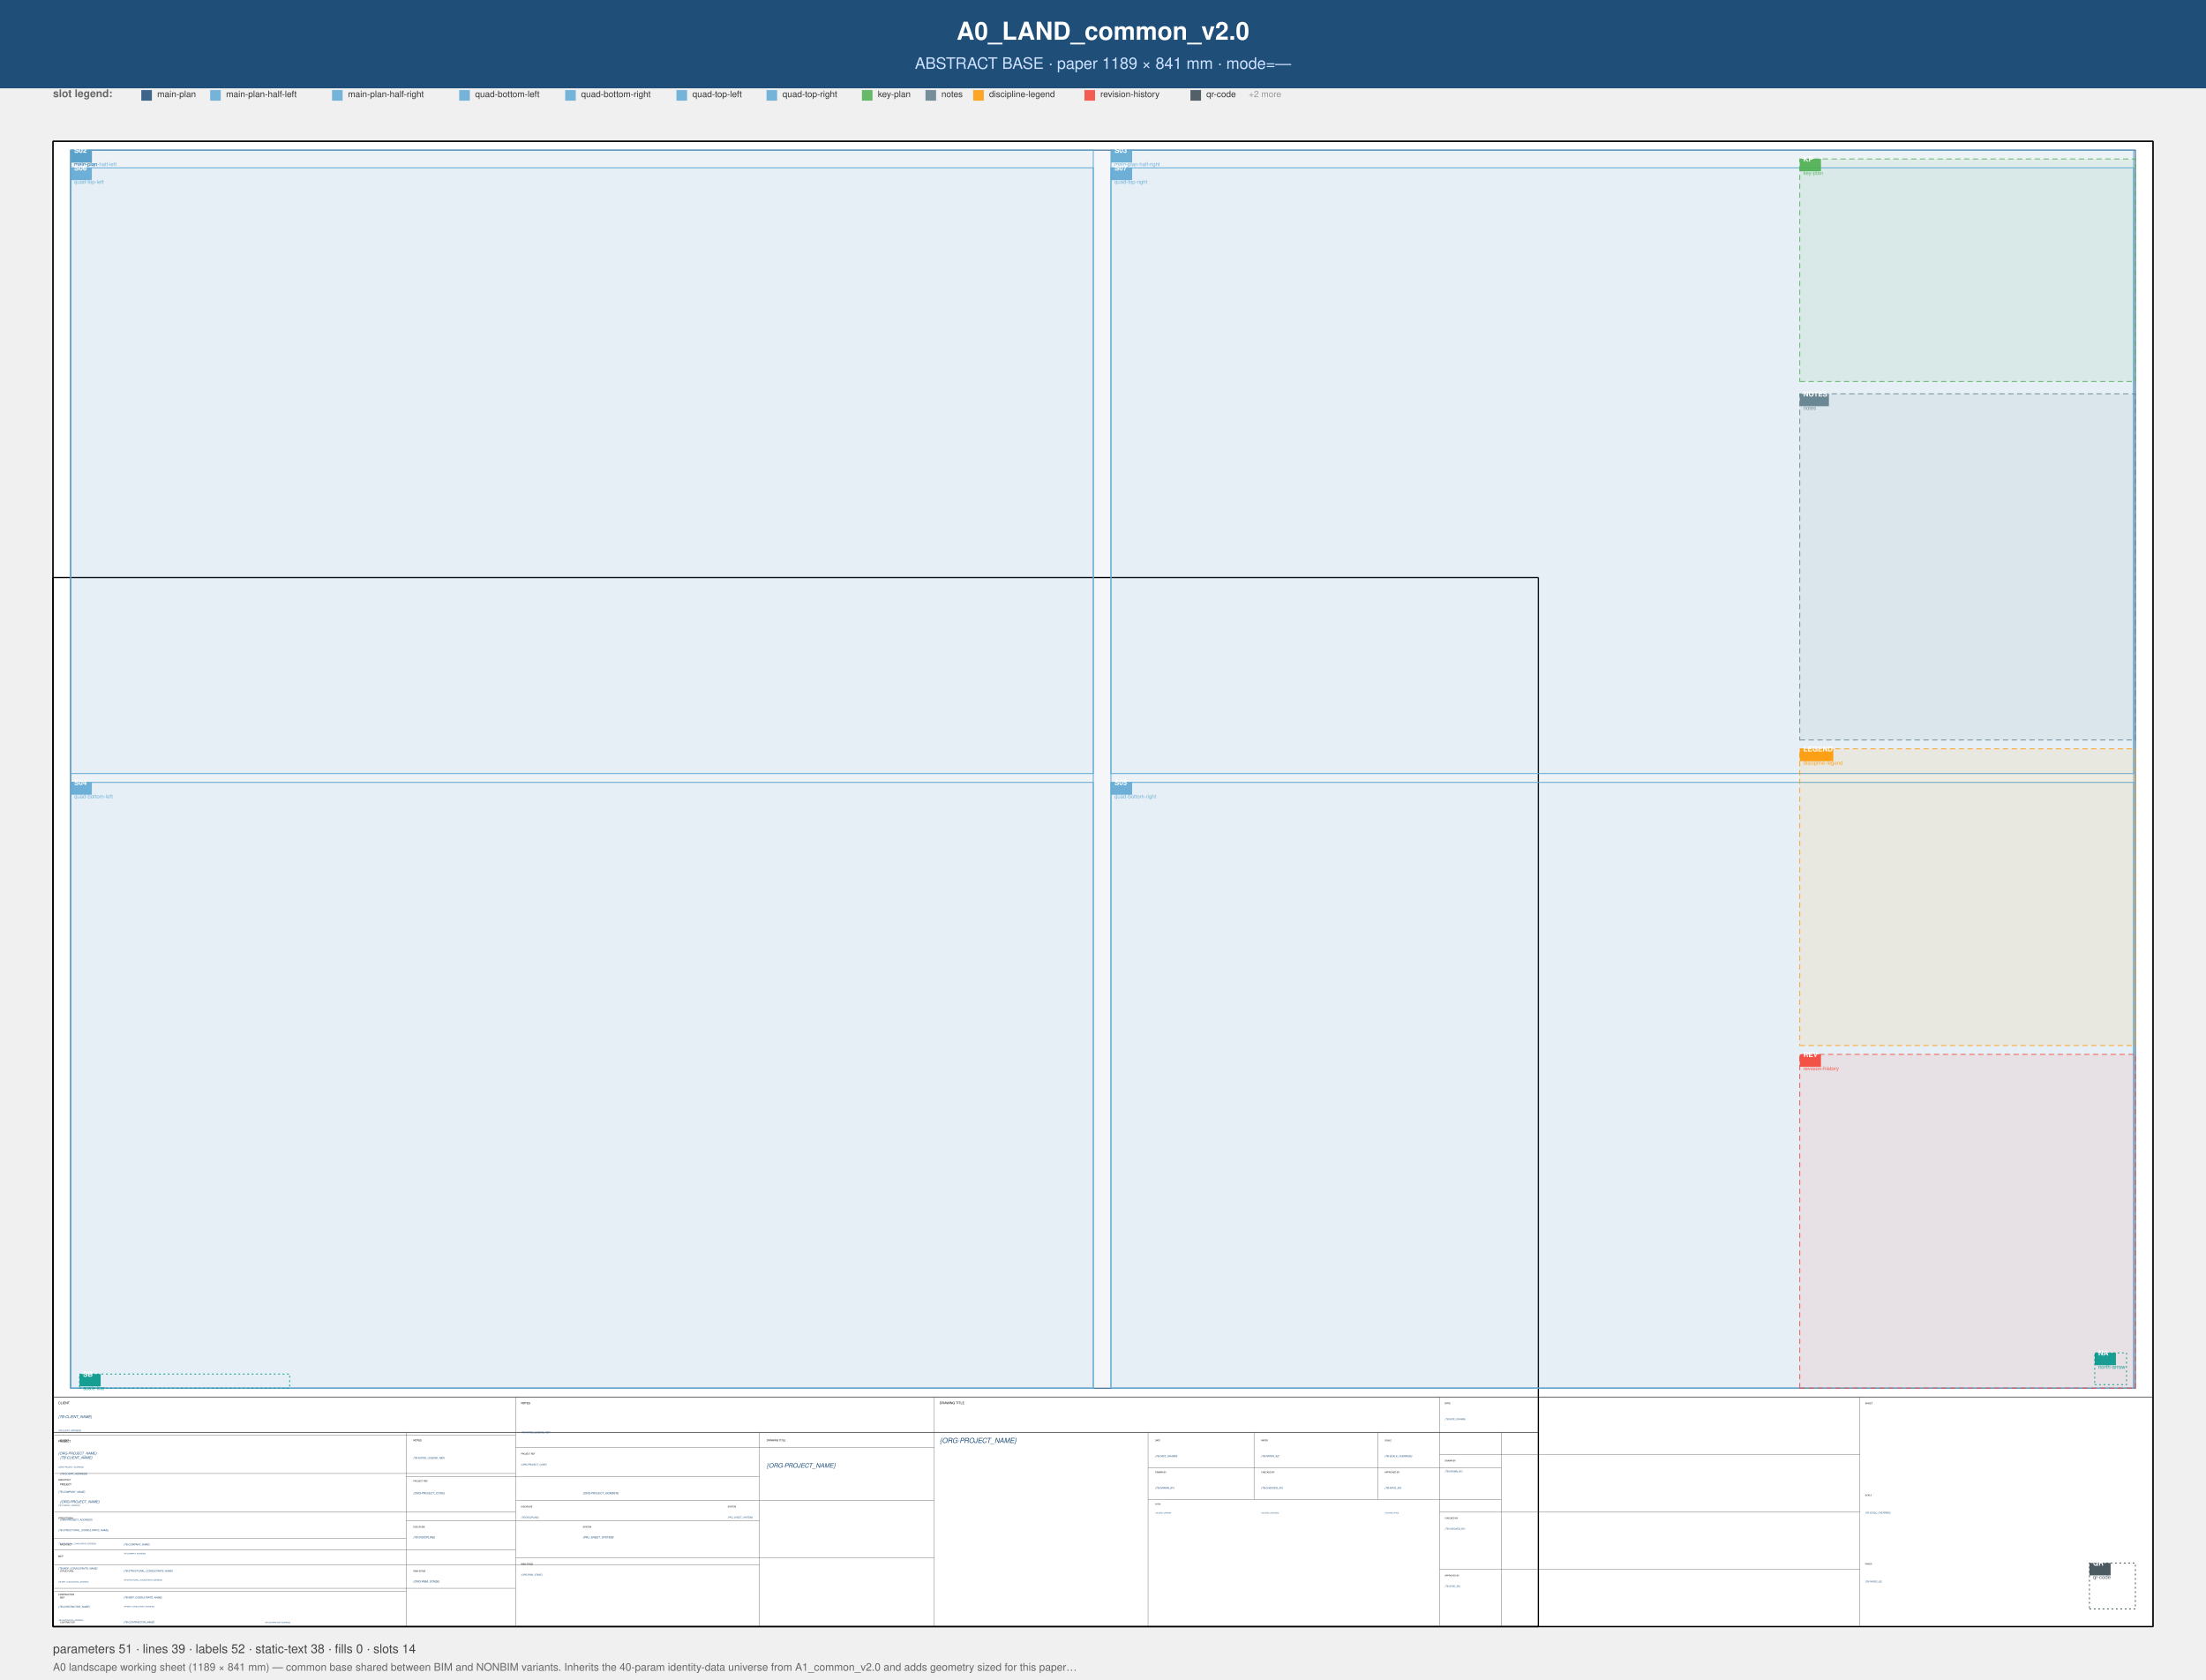
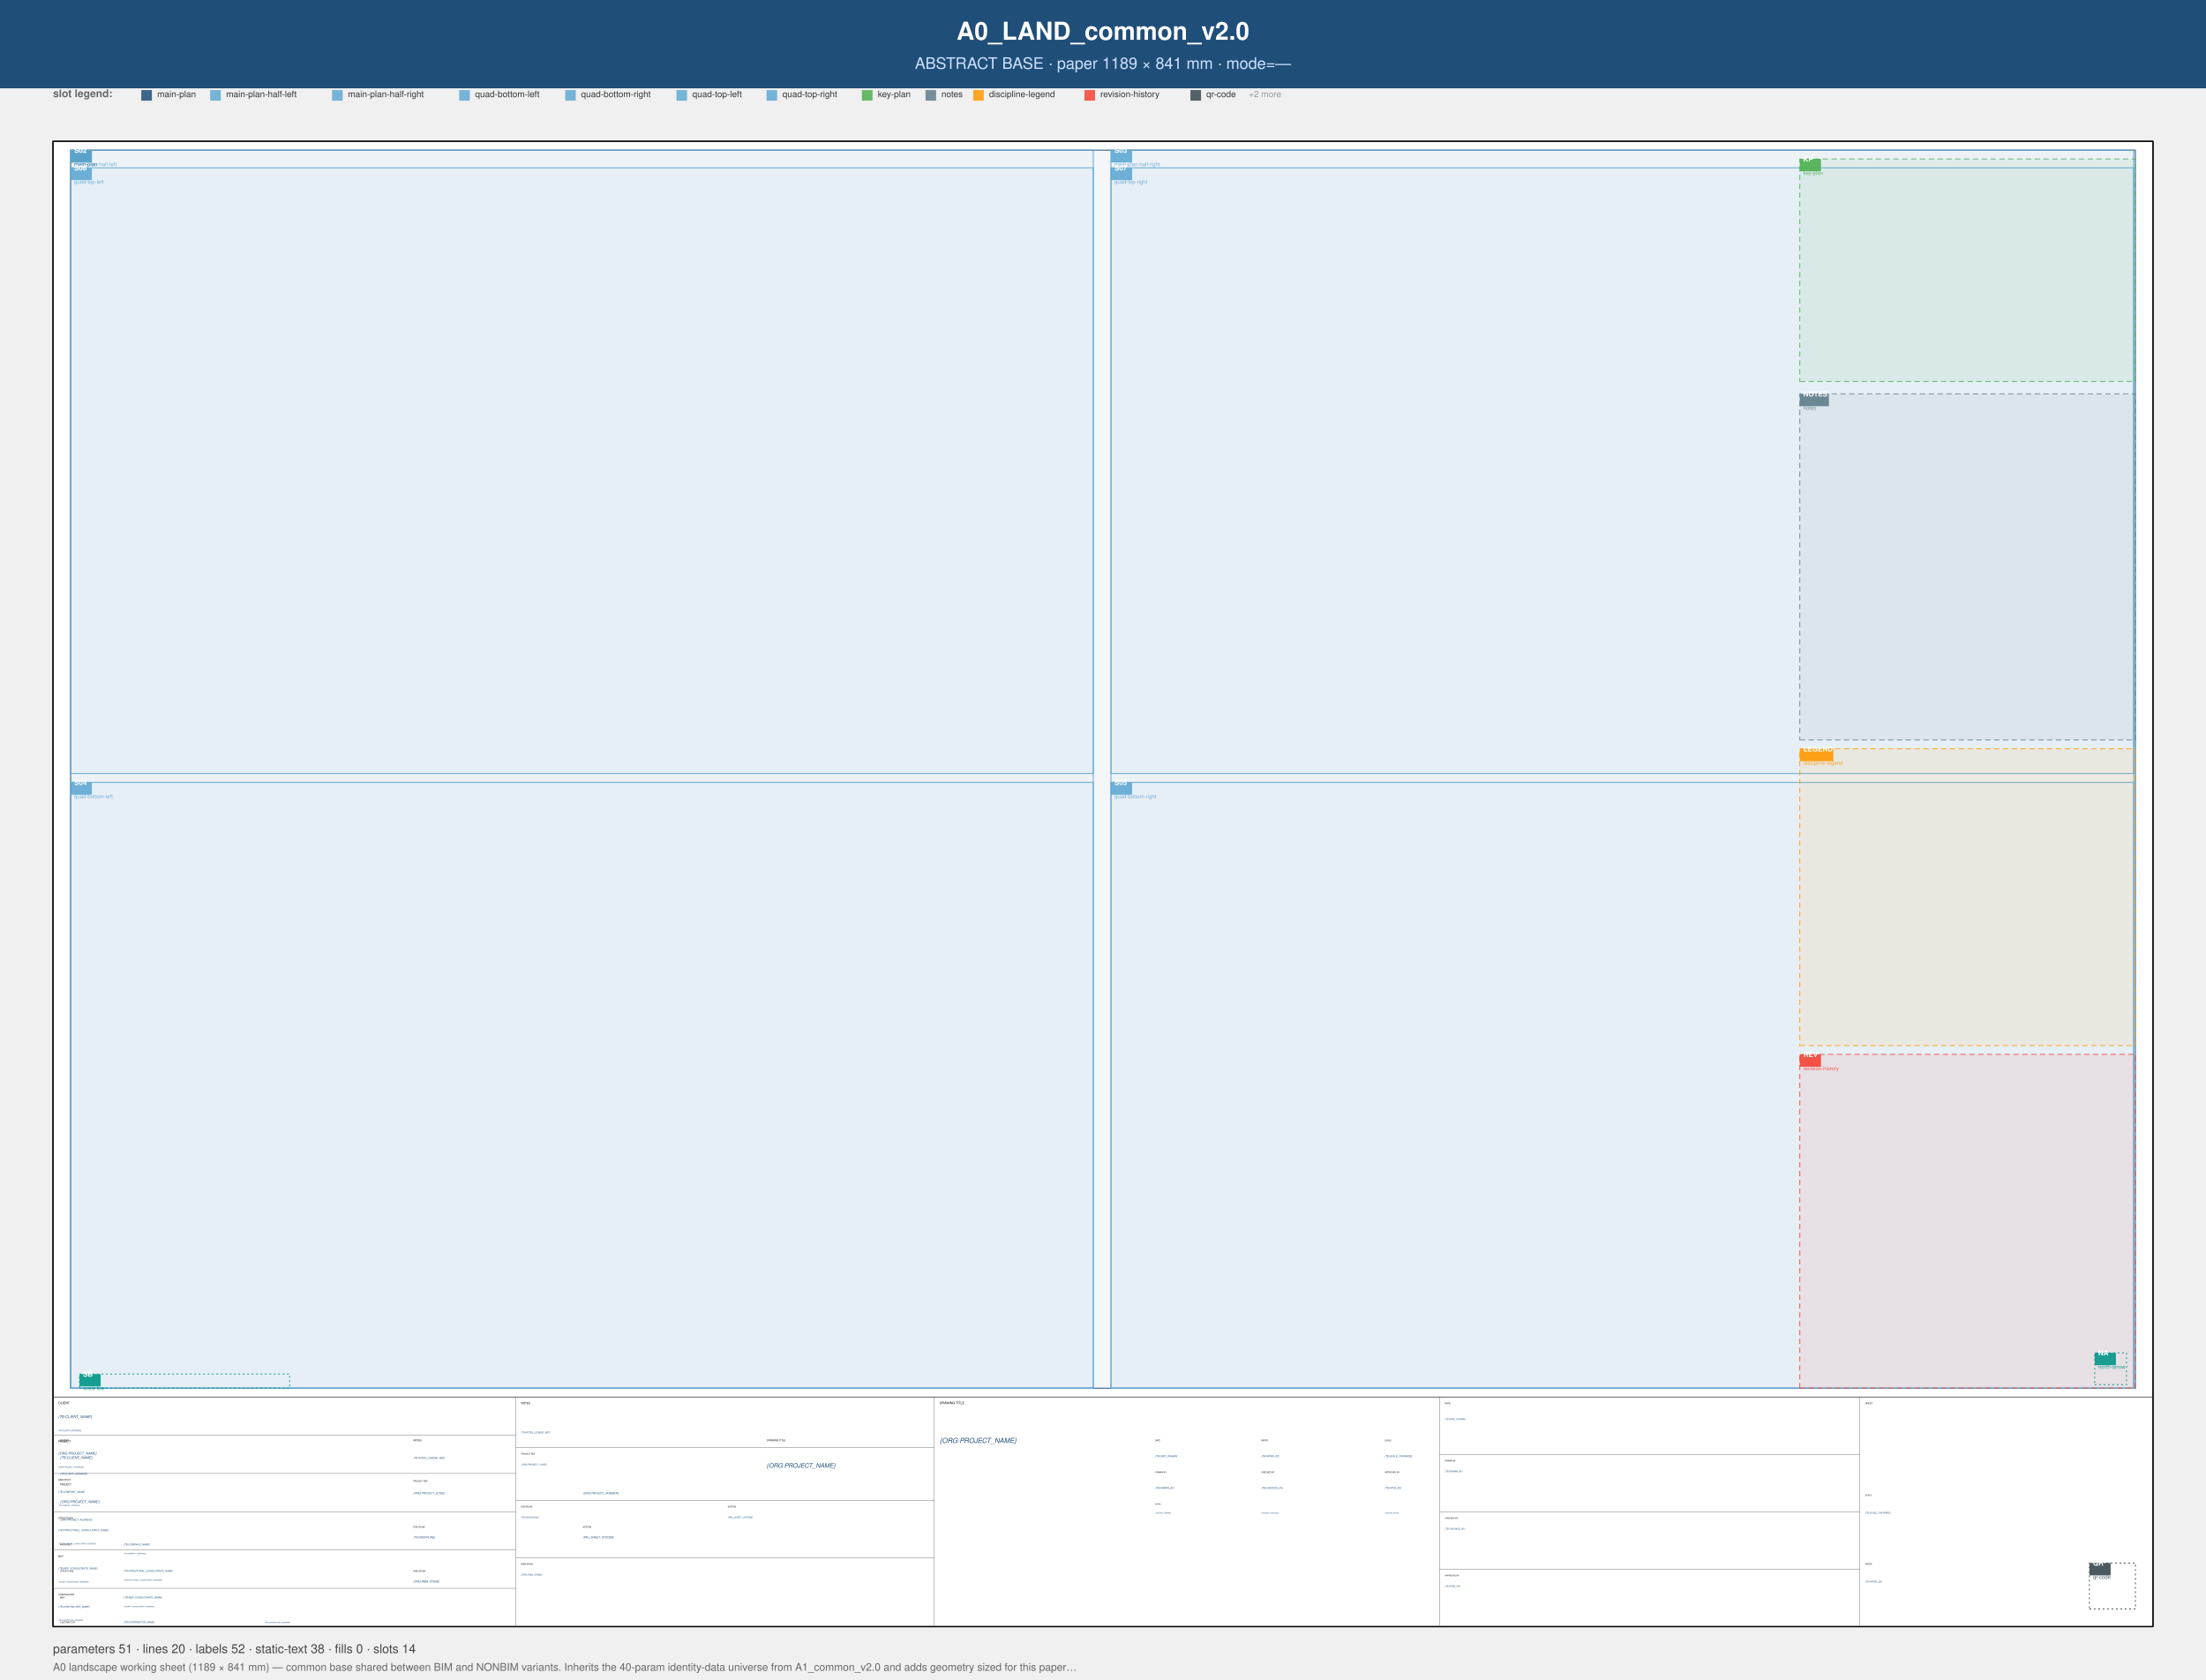
<svg xmlns="http://www.w3.org/2000/svg" viewBox="0 0 1249 951" width="1249mm" height="951mm" style="background:#fafafa;font-family:Helvetica,Arial,sans-serif;">
  <rect x="0" y="0" width="1249" height="50" fill="#1F4E79" />
  <text x="624.5" y="22.5" text-anchor="middle" fill="#fff" font-size="14" font-weight="bold">A0_LAND_common_v2.0</text>
  <text x="624.5" y="39.0" text-anchor="middle" fill="#cfe2ff" font-size="9">ABSTRACT BASE   ·   paper 1189 × 841 mm   ·   mode=—</text>
  <g transform="translate(30,921) scale(1,-1)">
    <rect x="0" y="0" width="1189" height="841" fill="#ffffff" stroke="#1a1a1a" stroke-width="0.6" />
-     <line x1="0" y1="0" x2="841" y2="0" stroke="#000" stroke-width="0.7" />
-     <line x1="841" y1="0" x2="841" y2="594" stroke="#000" stroke-width="0.7" />
-     <line x1="841" y1="594" x2="0" y2="594" stroke="#000" stroke-width="0.7" />
-     <line x1="0" y1="594" x2="0" y2="0" stroke="#000" stroke-width="0.7" />
-     <line x1="0" y1="110" x2="841" y2="110" stroke="#222" stroke-width="0.35" />
-     <line x1="200" y1="0" x2="200" y2="110" stroke="#444" stroke-width="0.18" />
-     <line x1="400" y1="0" x2="400" y2="110" stroke="#444" stroke-width="0.18" />
-     <line x1="620" y1="0" x2="620" y2="110" stroke="#444" stroke-width="0.18" />
-     <line x1="820" y1="0" x2="820" y2="110" stroke="#444" stroke-width="0.18" />
-     <line x1="0" y1="50" x2="200" y2="50" stroke="#444" stroke-width="0.18" />
-     <line x1="0" y1="35" x2="200" y2="35" stroke="#444" stroke-width="0.18" />
-     <line x1="0" y1="20" x2="200" y2="20" stroke="#444" stroke-width="0.18" />
-     <line x1="200" y1="85" x2="400" y2="85" stroke="#444" stroke-width="0.18" />
-     <line x1="200" y1="60" x2="400" y2="60" stroke="#444" stroke-width="0.18" />
-     <line x1="200" y1="35" x2="400" y2="35" stroke="#444" stroke-width="0.18" />
-     <line x1="620" y1="90" x2="820" y2="90" stroke="#444" stroke-width="0.18" />
-     <line x1="620" y1="72" x2="820" y2="72" stroke="#444" stroke-width="0.18" />
-     <line x1="680" y1="72" x2="680" y2="110" stroke="#444" stroke-width="0.18" />
-     <line x1="750" y1="72" x2="750" y2="110" stroke="#444" stroke-width="0.18" />
    <line x1="0" y1="0" x2="1189" y2="0" stroke="#000" stroke-width="0.7" />
    <line x1="1189" y1="0" x2="1189" y2="841" stroke="#000" stroke-width="0.7" />
    <line x1="1189" y1="841" x2="0" y2="841" stroke="#000" stroke-width="0.7" />
    <line x1="0" y1="841" x2="0" y2="0" stroke="#000" stroke-width="0.7" />
    <line x1="0" y1="130" x2="1189" y2="130" stroke="#222" stroke-width="0.35" />
    <line x1="262" y1="0" x2="262" y2="130" stroke="#444" stroke-width="0.18" />
    <line x1="499" y1="0" x2="499" y2="130" stroke="#444" stroke-width="0.18" />
    <line x1="785" y1="0" x2="785" y2="130" stroke="#444" stroke-width="0.18" />
    <line x1="1023" y1="0" x2="1023" y2="130" stroke="#444" stroke-width="0.18" />
    <line x1="0" y1="21.7" x2="262" y2="21.7" stroke="#444" stroke-width="0.18" />
    <line x1="0" y1="43.3" x2="262" y2="43.3" stroke="#444" stroke-width="0.18" />
    <line x1="0" y1="65.0" x2="262" y2="65.0" stroke="#444" stroke-width="0.18" />
    <line x1="0" y1="86.7" x2="262" y2="86.7" stroke="#444" stroke-width="0.18" />
    <line x1="0" y1="108.3" x2="262" y2="108.3" stroke="#444" stroke-width="0.18" />
    <line x1="262" y1="39.0" x2="499" y2="39.0" stroke="#444" stroke-width="0.18" />
    <line x1="262" y1="71.5" x2="499" y2="71.5" stroke="#444" stroke-width="0.18" />
    <line x1="262" y1="101.4" x2="499" y2="101.4" stroke="#444" stroke-width="0.18" />
    <line x1="785" y1="32.5" x2="1023" y2="32.5" stroke="#444" stroke-width="0.18" />
    <line x1="785" y1="65.0" x2="1023" y2="65.0" stroke="#444" stroke-width="0.18" />
    <line x1="785" y1="97.5" x2="1023" y2="97.5" stroke="#444" stroke-width="0.18" />
    <g transform="translate(4,105) scale(1,-1)">
      <text x="0" y="0" font-size="1.4" text-anchor="start" fill="#000">CLIENT</text>
    </g>
    <g transform="translate(4,80) scale(1,-1)">
      <text x="0" y="0" font-size="1.4" text-anchor="start" fill="#000">PROJECT</text>
    </g>
    <g transform="translate(4,46) scale(1,-1)">
      <text x="0" y="0" font-size="1.2" text-anchor="start" fill="#000">ARCHITECT</text>
    </g>
    <g transform="translate(4,31) scale(1,-1)">
      <text x="0" y="0" font-size="1.2" text-anchor="start" fill="#000">STRUCTURAL</text>
    </g>
    <g transform="translate(4,16) scale(1,-1)">
      <text x="0" y="0" font-size="1.2" text-anchor="start" fill="#000">MEP</text>
    </g>
    <g transform="translate(4,2) scale(1,-1)">
      <text x="0" y="0" font-size="1.2" text-anchor="start" fill="#000">CONTRACTOR</text>
    </g>
    <g transform="translate(204,105) scale(1,-1)">
      <text x="0" y="0" font-size="1.4" text-anchor="start" fill="#000">NOTES</text>
    </g>
    <g transform="translate(404,105) scale(1,-1)">
      <text x="0" y="0" font-size="1.4" text-anchor="start" fill="#000">DRAWING TITLE</text>
    </g>
    <g transform="translate(204,82) scale(1,-1)">
      <text x="0" y="0" font-size="1.2" text-anchor="start" fill="#000">PROJECT REF.</text>
    </g>
    <g transform="translate(204,56) scale(1,-1)">
      <text x="0" y="0" font-size="1.2" text-anchor="start" fill="#000">DISCIPLINE</text>
    </g>
    <g transform="translate(204,31) scale(1,-1)">
      <text x="0" y="0" font-size="1.2" text-anchor="start" fill="#000">RIBA STAGE</text>
    </g>
    <g transform="translate(624,105) scale(1,-1)">
      <text x="0" y="0" font-size="1.2" text-anchor="start" fill="#000">DATE</text>
    </g>
    <g transform="translate(684,105) scale(1,-1)">
      <text x="0" y="0" font-size="1.2" text-anchor="start" fill="#000">PAPER</text>
    </g>
    <g transform="translate(754,105) scale(1,-1)">
      <text x="0" y="0" font-size="1.2" text-anchor="start" fill="#000">SCALE</text>
    </g>
    <g transform="translate(624,87) scale(1,-1)">
      <text x="0" y="0" font-size="1.2" text-anchor="start" fill="#000">DRAWN BY</text>
    </g>
    <g transform="translate(684,87) scale(1,-1)">
      <text x="0" y="0" font-size="1.2" text-anchor="start" fill="#000">CHECKED BY</text>
    </g>
    <g transform="translate(754,87) scale(1,-1)">
      <text x="0" y="0" font-size="1.2" text-anchor="start" fill="#000">APPROVED BY</text>
    </g>
    <g transform="translate(624,69) scale(1,-1)">
      <text x="0" y="0" font-size="1.0" text-anchor="start" fill="#000">DATES</text>
    </g>
    <g transform="translate(300,56) scale(1,-1)">
      <text x="0" y="0" font-size="1.2" text-anchor="start" fill="#000">SYSTEM</text>
    </g>
    <g transform="translate(3,126) scale(1,-1)">
      <text x="0" y="0" font-size="1.82" text-anchor="start" fill="#000">CLIENT</text>
    </g>
    <g transform="translate(3,104.3333) scale(1,-1)">
      <text x="0" y="0" font-size="1.56" text-anchor="start" fill="#000">PROJECT</text>
    </g>
    <g transform="translate(3,82.66667) scale(1,-1)">
      <text x="0" y="0" font-size="1.3" text-anchor="start" fill="#000">ARCHITECT</text>
    </g>
    <g transform="translate(3,61.0) scale(1,-1)">
      <text x="0" y="0" font-size="1.3" text-anchor="start" fill="#000">STRUCTURAL</text>
    </g>
    <g transform="translate(3,39.33333) scale(1,-1)">
      <text x="0" y="0" font-size="1.3" text-anchor="start" fill="#000">MEP</text>
    </g>
    <g transform="translate(3,17.66667) scale(1,-1)">
      <text x="0" y="0" font-size="1.3" text-anchor="start" fill="#000">CONTRACTOR</text>
    </g>
    <g transform="translate(265,126) scale(1,-1)">
      <text x="0" y="0" font-size="1.56" text-anchor="start" fill="#000">NOTES</text>
    </g>
    <g transform="translate(265,97.4) scale(1,-1)">
      <text x="0" y="0" font-size="1.17" text-anchor="start" fill="#000">PROJECT REF</text>
    </g>
    <g transform="translate(265,67.5) scale(1,-1)">
      <text x="0" y="0" font-size="1.17" text-anchor="start" fill="#000">DISCIPLINE</text>
    </g>
    <g transform="translate(265,35.0) scale(1,-1)">
      <text x="0" y="0" font-size="1.17" text-anchor="start" fill="#000">RIBA STAGE</text>
    </g>
    <g transform="translate(502,126) scale(1,-1)">
      <text x="0" y="0" font-size="1.82" text-anchor="start" fill="#000">DRAWING TITLE</text>
    </g>
    <g transform="translate(788,126) scale(1,-1)">
      <text x="0" y="0" font-size="1.3" text-anchor="start" fill="#000">DATE</text>
    </g>
    <g transform="translate(788,93.5) scale(1,-1)">
      <text x="0" y="0" font-size="1.17" text-anchor="start" fill="#000">DRAWN BY</text>
    </g>
    <g transform="translate(788,61.0) scale(1,-1)">
      <text x="0" y="0" font-size="1.17" text-anchor="start" fill="#000">CHECKED BY</text>
    </g>
    <g transform="translate(788,28.5) scale(1,-1)">
      <text x="0" y="0" font-size="1.17" text-anchor="start" fill="#000">APPROVED BY</text>
    </g>
    <g transform="translate(1026,126) scale(1,-1)">
      <text x="0" y="0" font-size="1.3" text-anchor="start" fill="#000">SHEET</text>
    </g>
    <g transform="translate(1026,74.0) scale(1,-1)">
      <text x="0" y="0" font-size="1.17" text-anchor="start" fill="#000">SCALE</text>
    </g>
    <g transform="translate(1026,35.0) scale(1,-1)">
      <text x="0" y="0" font-size="1.17" text-anchor="start" fill="#000">PAPER</text>
    </g>
    <g transform="translate(382,67.5) scale(1,-1)">
      <text x="0" y="0" font-size="1.17" text-anchor="start" fill="#000">SYSTEM</text>
    </g>
    <g transform="translate(4,95) scale(1,-1)">
      <text x="0" y="0" font-size="2.0" text-anchor="start" fill="#1F4E79" font-style="italic">{TB·CLIENT_NAME}</text>
    </g>
    <g transform="translate(4,86) scale(1,-1)">
      <text x="0" y="0" font-size="1.4" text-anchor="start" fill="#1F4E79" font-style="italic">{TB·CLIENT_ADDRESS}</text>
    </g>
    <g transform="translate(4,70) scale(1,-1)">
      <text x="0" y="0" font-size="2.0" text-anchor="start" fill="#1F4E79" font-style="italic">{ORG·PROJECT_NAME}</text>
    </g>
    <g transform="translate(4,60) scale(1,-1)">
      <text x="0" y="0" font-size="1.4" text-anchor="start" fill="#1F4E79" font-style="italic">{ORG·PROJECT_ADDRESS}</text>
    </g>
    <g transform="translate(40,46) scale(1,-1)">
      <text x="0" y="0" font-size="1.4" text-anchor="start" fill="#1F4E79" font-style="italic">{TB·COMPANY_NAME}</text>
    </g>
    <g transform="translate(40,41) scale(1,-1)">
      <text x="0" y="0" font-size="1.0" text-anchor="start" fill="#1F4E79" font-style="italic">{TB·COMPANY_ADDRESS}</text>
    </g>
    <g transform="translate(40,31) scale(1,-1)">
      <text x="0" y="0" font-size="1.4" text-anchor="start" fill="#1F4E79" font-style="italic">{TB·STRUCTURAL_CONSULTANTS_NAME}</text>
    </g>
    <g transform="translate(40,26) scale(1,-1)">
      <text x="0" y="0" font-size="1.0" text-anchor="start" fill="#1F4E79" font-style="italic">{TB·STRUCTURAL_CONSULTANTS_ADDRESS}</text>
    </g>
    <g transform="translate(40,16) scale(1,-1)">
      <text x="0" y="0" font-size="1.4" text-anchor="start" fill="#1F4E79" font-style="italic">{TB·MEP_CONSULTANTS_NAME}</text>
    </g>
    <g transform="translate(40,11) scale(1,-1)">
      <text x="0" y="0" font-size="1.0" text-anchor="start" fill="#1F4E79" font-style="italic">{TB·MEP_CONSULTANTS_ADDRESS}</text>
    </g>
    <g transform="translate(40,2) scale(1,-1)">
      <text x="0" y="0" font-size="1.4" text-anchor="start" fill="#1F4E79" font-style="italic">{TB·CONTRACTOR_NAME}</text>
    </g>
    <g transform="translate(120,2) scale(1,-1)">
      <text x="0" y="0" font-size="1.0" text-anchor="start" fill="#1F4E79" font-style="italic">{TB·CONTRACTOR_ADDRESS}</text>
    </g>
    <g transform="translate(204,75) scale(1,-1)">
      <text x="0" y="0" font-size="1.6" text-anchor="start" fill="#1F4E79" font-style="italic">{ORG·PROJECT_CODE}</text>
    </g>
    <g transform="translate(300,75) scale(1,-1)">
      <text x="0" y="0" font-size="1.6" text-anchor="start" fill="#1F4E79" font-style="italic">{ORG·PROJECT_NUMBER}</text>
    </g>
    <g transform="translate(204,50) scale(1,-1)">
      <text x="0" y="0" font-size="1.6" text-anchor="start" fill="#1F4E79" font-style="italic">{TB·DISCIPLINE}</text>
    </g>
    <g transform="translate(204,25) scale(1,-1)">
      <text x="0" y="0" font-size="1.6" text-anchor="start" fill="#1F4E79" font-style="italic">{ORG·RIBA_STAGE}</text>
    </g>
    <g transform="translate(204,95) scale(1,-1)">
      <text x="0" y="0" font-size="1.4" text-anchor="start" fill="#1F4E79" font-style="italic">{TB·NOTES_LEGEND_REF}</text>
    </g>
    <g transform="translate(404,90) scale(1,-1)">
      <text x="0" y="0" font-size="3.5" text-anchor="start" fill="#1F4E79" font-style="italic">{ORG·PROJECT_NAME}</text>
    </g>
    <g transform="translate(624,96) scale(1,-1)">
      <text x="0" y="0" font-size="1.4" text-anchor="start" fill="#1F4E79" font-style="italic">{TB·DATE_DRAWN}</text>
    </g>
    <g transform="translate(684,96) scale(1,-1)">
      <text x="0" y="0" font-size="1.4" text-anchor="start" fill="#1F4E79" font-style="italic">{TB·PAPER_SZ}</text>
    </g>
    <g transform="translate(754,96) scale(1,-1)">
      <text x="0" y="0" font-size="1.4" text-anchor="start" fill="#1F4E79" font-style="italic">{TB·SCALE_OVERRIDE}</text>
    </g>
    <g transform="translate(624,78) scale(1,-1)">
      <text x="0" y="0" font-size="1.4" text-anchor="start" fill="#1F4E79" font-style="italic">{TB·DRAWN_BY}</text>
    </g>
    <g transform="translate(684,78) scale(1,-1)">
      <text x="0" y="0" font-size="1.4" text-anchor="start" fill="#1F4E79" font-style="italic">{TB·CHECKED_BY}</text>
    </g>
    <g transform="translate(754,78) scale(1,-1)">
      <text x="0" y="0" font-size="1.4" text-anchor="start" fill="#1F4E79" font-style="italic">{TB·APVD_BY}</text>
    </g>
    <g transform="translate(624,64) scale(1,-1)">
      <text x="0" y="0" font-size="1.0" text-anchor="start" fill="#1F4E79" font-style="italic">{TB·DATE_DRAWN}</text>
    </g>
    <g transform="translate(684,64) scale(1,-1)">
      <text x="0" y="0" font-size="1.0" text-anchor="start" fill="#1F4E79" font-style="italic">{TB·DATE_CHECKED}</text>
    </g>
    <g transform="translate(754,64) scale(1,-1)">
      <text x="0" y="0" font-size="1.0" text-anchor="start" fill="#1F4E79" font-style="italic">{TB·DATE_APVD}</text>
    </g>
    <g transform="translate(300,50) scale(1,-1)">
      <text x="0" y="0" font-size="1.6" text-anchor="start" fill="#1F4E79" font-style="italic">{PRJ_SHEET_SYSTEM}</text>
    </g>
    <g transform="translate(3,118.0833) scale(1,-1)">
      <text x="0" y="0" font-size="2.08" text-anchor="start" fill="#1F4E79" font-style="italic">{TB·CLIENT_NAME}</text>
    </g>
    <g transform="translate(3,110.5833) scale(1,-1)">
      <text x="0" y="0" font-size="1.17" text-anchor="start" fill="#1F4E79" font-style="italic">{TB·CLIENT_ADDRESS}</text>
    </g>
    <g transform="translate(3,97.41667) scale(1,-1)">
      <text x="0" y="0" font-size="1.95" text-anchor="start" fill="#1F4E79" font-style="italic">{ORG·PROJECT_NAME}</text>
    </g>
    <g transform="translate(3,89.91667) scale(1,-1)">
      <text x="0" y="0" font-size="1.1" text-anchor="start" fill="#1F4E79" font-style="italic">{ORG·PROJECT_ADDRESS}</text>
    </g>
    <g transform="translate(3,75.75) scale(1,-1)">
      <text x="0" y="0" font-size="1.43" text-anchor="start" fill="#1F4E79" font-style="italic">{TB·COMPANY_NAME}</text>
    </g>
    <g transform="translate(3,68.25) scale(1,-1)">
      <text x="0" y="0" font-size="0.98" text-anchor="start" fill="#1F4E79" font-style="italic">{TB·COMPANY_ADDRESS}</text>
    </g>
    <g transform="translate(3,54.08333) scale(1,-1)">
      <text x="0" y="0" font-size="1.43" text-anchor="start" fill="#1F4E79" font-style="italic">{TB·STRUCTURAL_CONSULTANTS_NAME}</text>
    </g>
    <g transform="translate(3,46.58333) scale(1,-1)">
      <text x="0" y="0" font-size="0.98" text-anchor="start" fill="#1F4E79" font-style="italic">{TB·STRUCTURAL_CONSULTANTS_ADDRESS}</text>
    </g>
    <g transform="translate(3,32.41667) scale(1,-1)">
      <text x="0" y="0" font-size="1.43" text-anchor="start" fill="#1F4E79" font-style="italic">{TB·MEP_CONSULTANTS_NAME}</text>
    </g>
    <g transform="translate(3,24.91667) scale(1,-1)">
      <text x="0" y="0" font-size="0.98" text-anchor="start" fill="#1F4E79" font-style="italic">{TB·MEP_CONSULTANTS_ADDRESS}</text>
    </g>
    <g transform="translate(3,10.75) scale(1,-1)">
      <text x="0" y="0" font-size="1.43" text-anchor="start" fill="#1F4E79" font-style="italic">{TB·CONTRACTOR_NAME}</text>
    </g>
    <g transform="translate(3,3.25) scale(1,-1)">
      <text x="0" y="0" font-size="0.98" text-anchor="start" fill="#1F4E79" font-style="italic">{TB·CONTRACTOR_ADDRESS}</text>
    </g>
    <g transform="translate(265,109.5) scale(1,-1)">
      <text x="0" y="0" font-size="1.3" text-anchor="start" fill="#1F4E79" font-style="italic">{TB·NOTES_LEGEND_REF}</text>
    </g>
    <g transform="translate(265,91.3) scale(1,-1)">
      <text x="0" y="0" font-size="1.3" text-anchor="start" fill="#1F4E79" font-style="italic">{ORG·PROJECT_CODE}</text>
    </g>
    <g transform="translate(265,61.4) scale(1,-1)">
      <text x="0" y="0" font-size="1.3" text-anchor="start" fill="#1F4E79" font-style="italic">{TB·DISCIPLINE}</text>
    </g>
    <g transform="translate(265,28.9) scale(1,-1)">
      <text x="0" y="0" font-size="1.3" text-anchor="start" fill="#1F4E79" font-style="italic">{ORG·RIBA_STAGE}</text>
    </g>
    <g transform="translate(502,104.0) scale(1,-1)">
      <text x="0" y="0" font-size="3.9" text-anchor="start" fill="#1F4E79" font-style="italic">{ORG·PROJECT_NAME}</text>
    </g>
    <g transform="translate(788,117.0) scale(1,-1)">
      <text x="0" y="0" font-size="1.3" text-anchor="start" fill="#1F4E79" font-style="italic">{TB·DATE_DRAWN}</text>
    </g>
    <g transform="translate(788,87.4) scale(1,-1)">
      <text x="0" y="0" font-size="1.3" text-anchor="start" fill="#1F4E79" font-style="italic">{TB·DRAWN_BY}</text>
    </g>
    <g transform="translate(788,54.9) scale(1,-1)">
      <text x="0" y="0" font-size="1.3" text-anchor="start" fill="#1F4E79" font-style="italic">{TB·CHECKED_BY}</text>
    </g>
    <g transform="translate(788,22.4) scale(1,-1)">
      <text x="0" y="0" font-size="1.3" text-anchor="start" fill="#1F4E79" font-style="italic">{TB·APVD_BY}</text>
    </g>
    <g transform="translate(1026,64.0) scale(1,-1)">
      <text x="0" y="0" font-size="1.3" text-anchor="start" fill="#1F4E79" font-style="italic">{TB·SCALE_OVERRIDE}</text>
    </g>
    <g transform="translate(1026,25.0) scale(1,-1)">
      <text x="0" y="0" font-size="1.3" text-anchor="start" fill="#1F4E79" font-style="italic">{TB·PAPER_SZ}</text>
    </g>
    <g transform="translate(382,61.4) scale(1,-1)">
      <text x="0" y="0" font-size="1.3" text-anchor="start" fill="#1F4E79" font-style="italic">{PRJ_SHEET_SYSTEM}</text>
    </g>
    <rect x="10" y="135" width="1169" height="701" fill="#1F4E79" fill-opacity="0.05" stroke="#1F4E79" stroke-width="0.5" stroke-dasharray="" opacity="1.0" />
    <rect x="10" y="829" width="12" height="7" fill="#1F4E79" opacity="0.9" />
    <g transform="translate(12,834.5) scale(1,-1)">
      <text x="0" y="0" font-size="4" font-weight="bold" fill="#fff">S01</text>
    </g>
    <g transform="translate(12,827) scale(1,-1)">
      <text x="0" y="0" font-size="3" fill="#1F4E79" opacity="0.85">main-plan</text>
    </g>
    <rect x="10" y="135" width="579" height="701" fill="#5fa8d3" fill-opacity="0.05" stroke="#5fa8d3" stroke-width="0.5" stroke-dasharray="" opacity="1.0" />
    <rect x="10" y="829" width="12" height="7" fill="#5fa8d3" opacity="0.9" />
    <g transform="translate(12,834.5) scale(1,-1)">
      <text x="0" y="0" font-size="4" font-weight="bold" fill="#fff">S02</text>
    </g>
    <g transform="translate(12,827) scale(1,-1)">
      <text x="0" y="0" font-size="3" fill="#5fa8d3" opacity="0.85">main-plan-half-left</text>
    </g>
    <rect x="599" y="135" width="579" height="701" fill="#5fa8d3" fill-opacity="0.05" stroke="#5fa8d3" stroke-width="0.5" stroke-dasharray="" opacity="1.0" />
    <rect x="599" y="829" width="12" height="7" fill="#5fa8d3" opacity="0.9" />
    <g transform="translate(601,834.5) scale(1,-1)">
      <text x="0" y="0" font-size="4" font-weight="bold" fill="#fff">S03</text>
    </g>
    <g transform="translate(601,827) scale(1,-1)">
      <text x="0" y="0" font-size="3" fill="#5fa8d3" opacity="0.85">main-plan-half-right</text>
    </g>
    <rect x="10" y="135" width="579" height="343" fill="#5fa8d3" fill-opacity="0.05" stroke="#5fa8d3" stroke-width="0.5" stroke-dasharray="" opacity="1.0" />
    <rect x="10" y="471" width="12" height="7" fill="#5fa8d3" opacity="0.9" />
    <g transform="translate(12,476.5) scale(1,-1)">
      <text x="0" y="0" font-size="4" font-weight="bold" fill="#fff">S04</text>
    </g>
    <g transform="translate(12,469) scale(1,-1)">
      <text x="0" y="0" font-size="3" fill="#5fa8d3" opacity="0.85">quad-bottom-left</text>
    </g>
    <rect x="599" y="135" width="579" height="343" fill="#5fa8d3" fill-opacity="0.05" stroke="#5fa8d3" stroke-width="0.5" stroke-dasharray="" opacity="1.0" />
    <rect x="599" y="471" width="12" height="7" fill="#5fa8d3" opacity="0.9" />
    <g transform="translate(601,476.5) scale(1,-1)">
      <text x="0" y="0" font-size="4" font-weight="bold" fill="#fff">S05</text>
    </g>
    <g transform="translate(601,469) scale(1,-1)">
      <text x="0" y="0" font-size="3" fill="#5fa8d3" opacity="0.85">quad-bottom-right</text>
    </g>
    <rect x="10" y="483" width="579" height="343" fill="#5fa8d3" fill-opacity="0.05" stroke="#5fa8d3" stroke-width="0.5" stroke-dasharray="" opacity="1.0" />
    <rect x="10" y="819" width="12" height="7" fill="#5fa8d3" opacity="0.9" />
    <g transform="translate(12,824.5) scale(1,-1)">
      <text x="0" y="0" font-size="4" font-weight="bold" fill="#fff">S06</text>
    </g>
    <g transform="translate(12,817) scale(1,-1)">
      <text x="0" y="0" font-size="3" fill="#5fa8d3" opacity="0.85">quad-top-left</text>
    </g>
    <rect x="599" y="483" width="579" height="343" fill="#5fa8d3" fill-opacity="0.05" stroke="#5fa8d3" stroke-width="0.5" stroke-dasharray="" opacity="1.0" />
    <rect x="599" y="819" width="12" height="7" fill="#5fa8d3" opacity="0.9" />
    <g transform="translate(601,824.5) scale(1,-1)">
      <text x="0" y="0" font-size="4" font-weight="bold" fill="#fff">S07</text>
    </g>
    <g transform="translate(601,817) scale(1,-1)">
      <text x="0" y="0" font-size="3" fill="#5fa8d3" opacity="0.85">quad-top-right</text>
    </g>
    <rect x="989" y="705" width="190" height="126" fill="#4CAF50" fill-opacity="0.10" stroke="#4CAF50" stroke-width="0.5" stroke-dasharray="3,2" opacity="0.85" />
    <rect x="989" y="824" width="12" height="7" fill="#4CAF50" opacity="0.9" />
    <g transform="translate(991,829.5) scale(1,-1)">
      <text x="0" y="0" font-size="4" font-weight="bold" fill="#fff">KP</text>
    </g>
    <g transform="translate(991,822) scale(1,-1)">
      <text x="0" y="0" font-size="3" fill="#4CAF50" opacity="0.85">key-plan</text>
    </g>
    <rect x="989" y="502" width="190" height="196" fill="#607D8B" fill-opacity="0.10" stroke="#607D8B" stroke-width="0.5" stroke-dasharray="3,2" opacity="0.85" />
    <rect x="989" y="691" width="16.5" height="7" fill="#607D8B" opacity="0.9" />
    <g transform="translate(991,696.5) scale(1,-1)">
      <text x="0" y="0" font-size="4" font-weight="bold" fill="#fff">NOTES</text>
    </g>
    <g transform="translate(991,689) scale(1,-1)">
      <text x="0" y="0" font-size="3" fill="#607D8B" opacity="0.85">notes</text>
    </g>
    <rect x="989" y="329" width="190" height="168" fill="#FF9800" fill-opacity="0.10" stroke="#FF9800" stroke-width="0.5" stroke-dasharray="3,2" opacity="0.85" />
    <rect x="989" y="490" width="19.0" height="7" fill="#FF9800" opacity="0.9" />
    <g transform="translate(991,495.5) scale(1,-1)">
      <text x="0" y="0" font-size="4" font-weight="bold" fill="#fff">LEGEND</text>
    </g>
    <g transform="translate(991,488) scale(1,-1)">
      <text x="0" y="0" font-size="3" fill="#FF9800" opacity="0.85">discipline-legend</text>
    </g>
    <rect x="989" y="135" width="190" height="189" fill="#F44336" fill-opacity="0.10" stroke="#F44336" stroke-width="0.5" stroke-dasharray="3,2" opacity="0.85" />
    <rect x="989" y="317" width="12" height="7" fill="#F44336" opacity="0.9" />
    <g transform="translate(991,322.5) scale(1,-1)">
      <text x="0" y="0" font-size="4" font-weight="bold" fill="#fff">REV</text>
    </g>
    <g transform="translate(991,315) scale(1,-1)">
      <text x="0" y="0" font-size="3" fill="#F44336" opacity="0.85">revision-history</text>
    </g>
    <rect x="1153" y="10" width="26" height="26" fill="#37474F" fill-opacity="0.0" stroke="#37474F" stroke-width="0.5" stroke-dasharray="1,1.5" opacity="0.95" />
    <rect x="1153" y="29" width="12" height="7" fill="#37474F" opacity="0.9" />
    <g transform="translate(1155,34.5) scale(1,-1)">
      <text x="0" y="0" font-size="4" font-weight="bold" fill="#fff">QR</text>
    </g>
    <g transform="translate(1155,27) scale(1,-1)">
      <text x="0" y="0" font-size="3" fill="#37474F" opacity="0.85">qr-code</text>
    </g>
    <rect x="1156" y="137" width="18" height="18" fill="#009688" fill-opacity="0.0" stroke="#009688" stroke-width="0.5" stroke-dasharray="1,1.5" opacity="0.95" />
    <rect x="1156" y="148" width="12" height="7" fill="#009688" opacity="0.9" />
    <g transform="translate(1158,153.5) scale(1,-1)">
      <text x="0" y="0" font-size="4" font-weight="bold" fill="#fff">NA</text>
    </g>
    <g transform="translate(1158,146) scale(1,-1)">
      <text x="0" y="0" font-size="3" fill="#009688" opacity="0.85">north-arrow</text>
    </g>
    <rect x="15" y="135" width="119" height="8" fill="#009688" fill-opacity="0.0" stroke="#009688" stroke-width="0.5" stroke-dasharray="1,1.5" opacity="0.95" />
    <rect x="15" y="136" width="12" height="7" fill="#009688" opacity="0.9" />
    <g transform="translate(17,141.5) scale(1,-1)">
      <text x="0" y="0" font-size="4" font-weight="bold" fill="#fff">SB</text>
    </g>
    <g transform="translate(17,134) scale(1,-1)">
      <text x="0" y="0" font-size="3" fill="#009688" opacity="0.85">scale-bar</text>
    </g>
  </g>
  <text x="30" y="55" font-size="6" fill="#666" font-weight="bold">slot legend:</text>
  <rect x="80" y="51" width="6" height="6" fill="#1F4E79" opacity="0.85" />
  <text x="89" y="55" font-size="5" fill="#333">main-plan</text>
  <rect x="119" y="51" width="6" height="6" fill="#5fa8d3" opacity="0.85" />
  <text x="128" y="55" font-size="5" fill="#333">main-plan-half-left</text>
  <rect x="188" y="51" width="6" height="6" fill="#5fa8d3" opacity="0.85" />
  <text x="197" y="55" font-size="5" fill="#333">main-plan-half-right</text>
  <rect x="260" y="51" width="6" height="6" fill="#5fa8d3" opacity="0.85" />
  <text x="269" y="55" font-size="5" fill="#333">quad-bottom-left</text>
  <rect x="320" y="51" width="6" height="6" fill="#5fa8d3" opacity="0.85" />
  <text x="329" y="55" font-size="5" fill="#333">quad-bottom-right</text>
  <rect x="383" y="51" width="6" height="6" fill="#5fa8d3" opacity="0.85" />
  <text x="392" y="55" font-size="5" fill="#333">quad-top-left</text>
  <rect x="434" y="51" width="6" height="6" fill="#5fa8d3" opacity="0.85" />
  <text x="443" y="55" font-size="5" fill="#333">quad-top-right</text>
  <rect x="488" y="51" width="6" height="6" fill="#4CAF50" opacity="0.85" />
  <text x="497" y="55" font-size="5" fill="#333">key-plan</text>
  <rect x="524" y="51" width="6" height="6" fill="#607D8B" opacity="0.85" />
  <text x="533" y="55" font-size="5" fill="#333">notes</text>
  <rect x="551" y="51" width="6" height="6" fill="#FF9800" opacity="0.85" />
  <text x="560" y="55" font-size="5" fill="#333">discipline-legend</text>
  <rect x="614" y="51" width="6" height="6" fill="#F44336" opacity="0.85" />
  <text x="623" y="55" font-size="5" fill="#333">revision-history</text>
  <rect x="674" y="51" width="6" height="6" fill="#37474F" opacity="0.85" />
  <text x="683" y="55" font-size="5" fill="#333">qr-code</text>
  <text x="707" y="55" font-size="5" fill="#999">+2 more</text>
-   <text x="30" y="936.0" font-size="7" fill="#444">parameters 51  ·  lines 39  ·  labels 52  ·  static-text 38  ·  fills 0  ·  slots 14</text>
+   <text x="30" y="936.0" font-size="7" fill="#444">parameters 51  ·  lines 20  ·  labels 52  ·  static-text 38  ·  fills 0  ·  slots 14</text>
  <text x="30" y="946.0" font-size="6" fill="#666">A0 landscape working sheet (1189 × 841 mm) — common base shared between BIM and NONBIM variants. Inherits the 40-param identity-data universe from A1_common_v2.0 and adds geometry sized for this paper…</text>
</svg>
